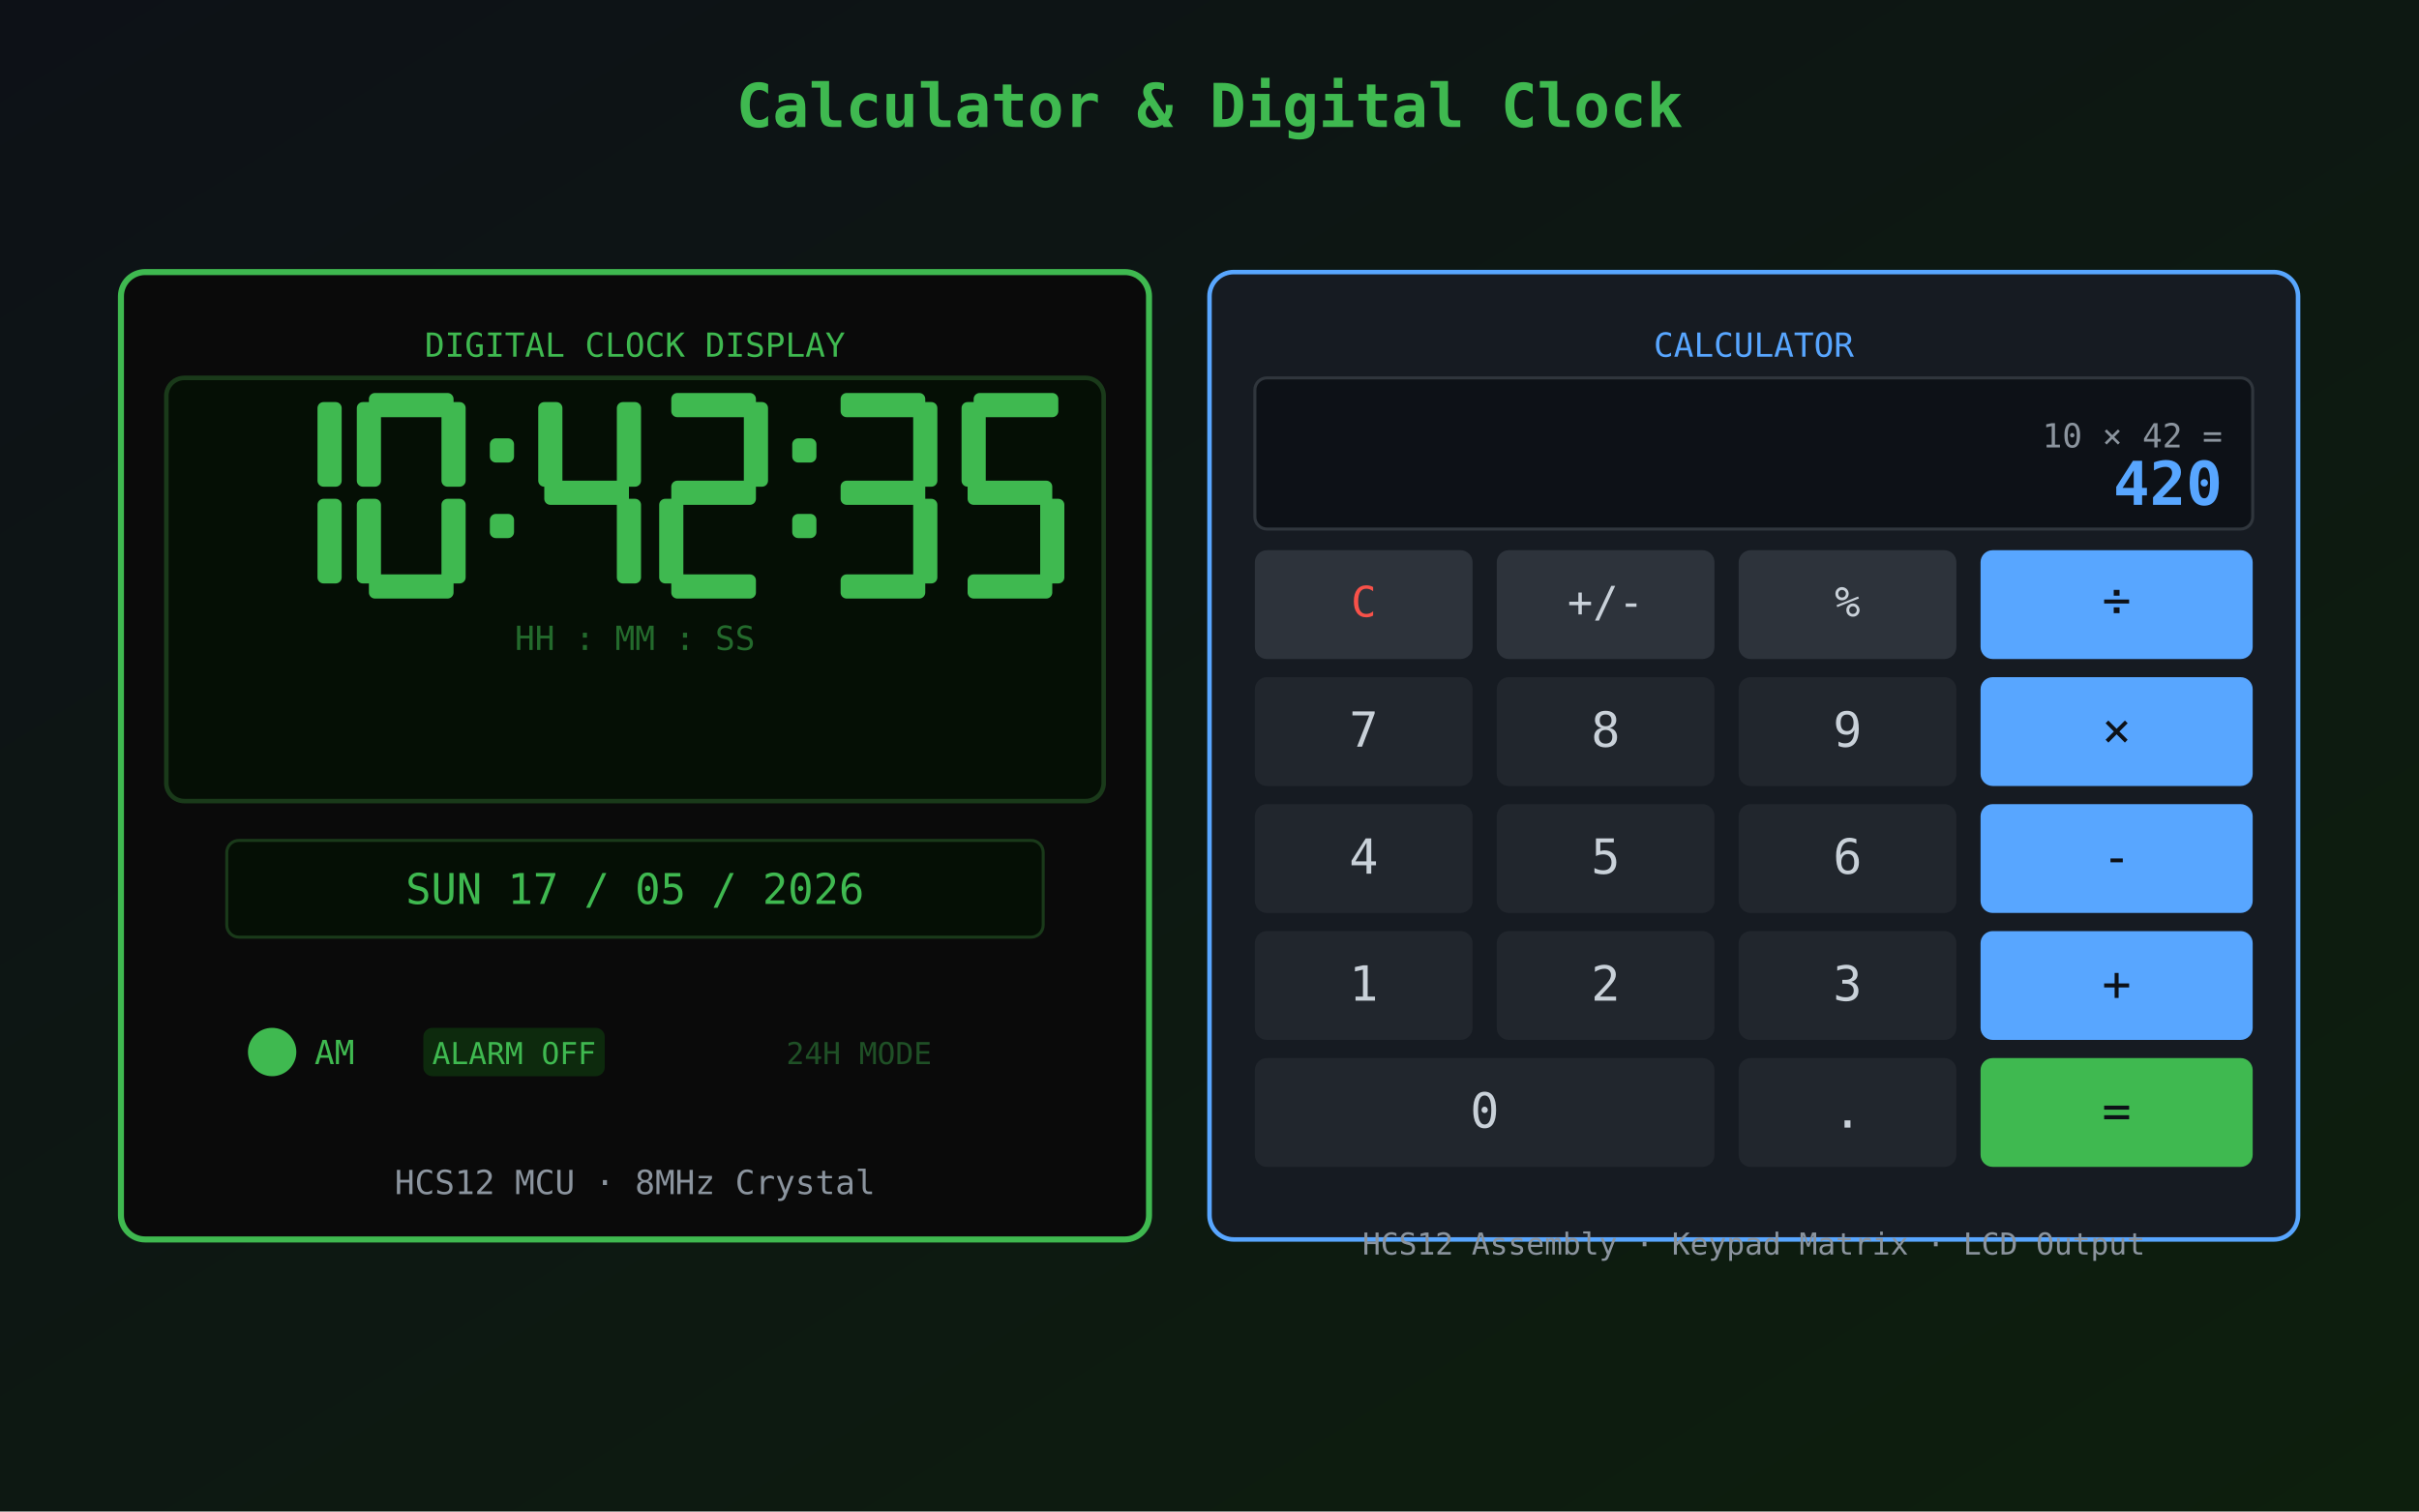
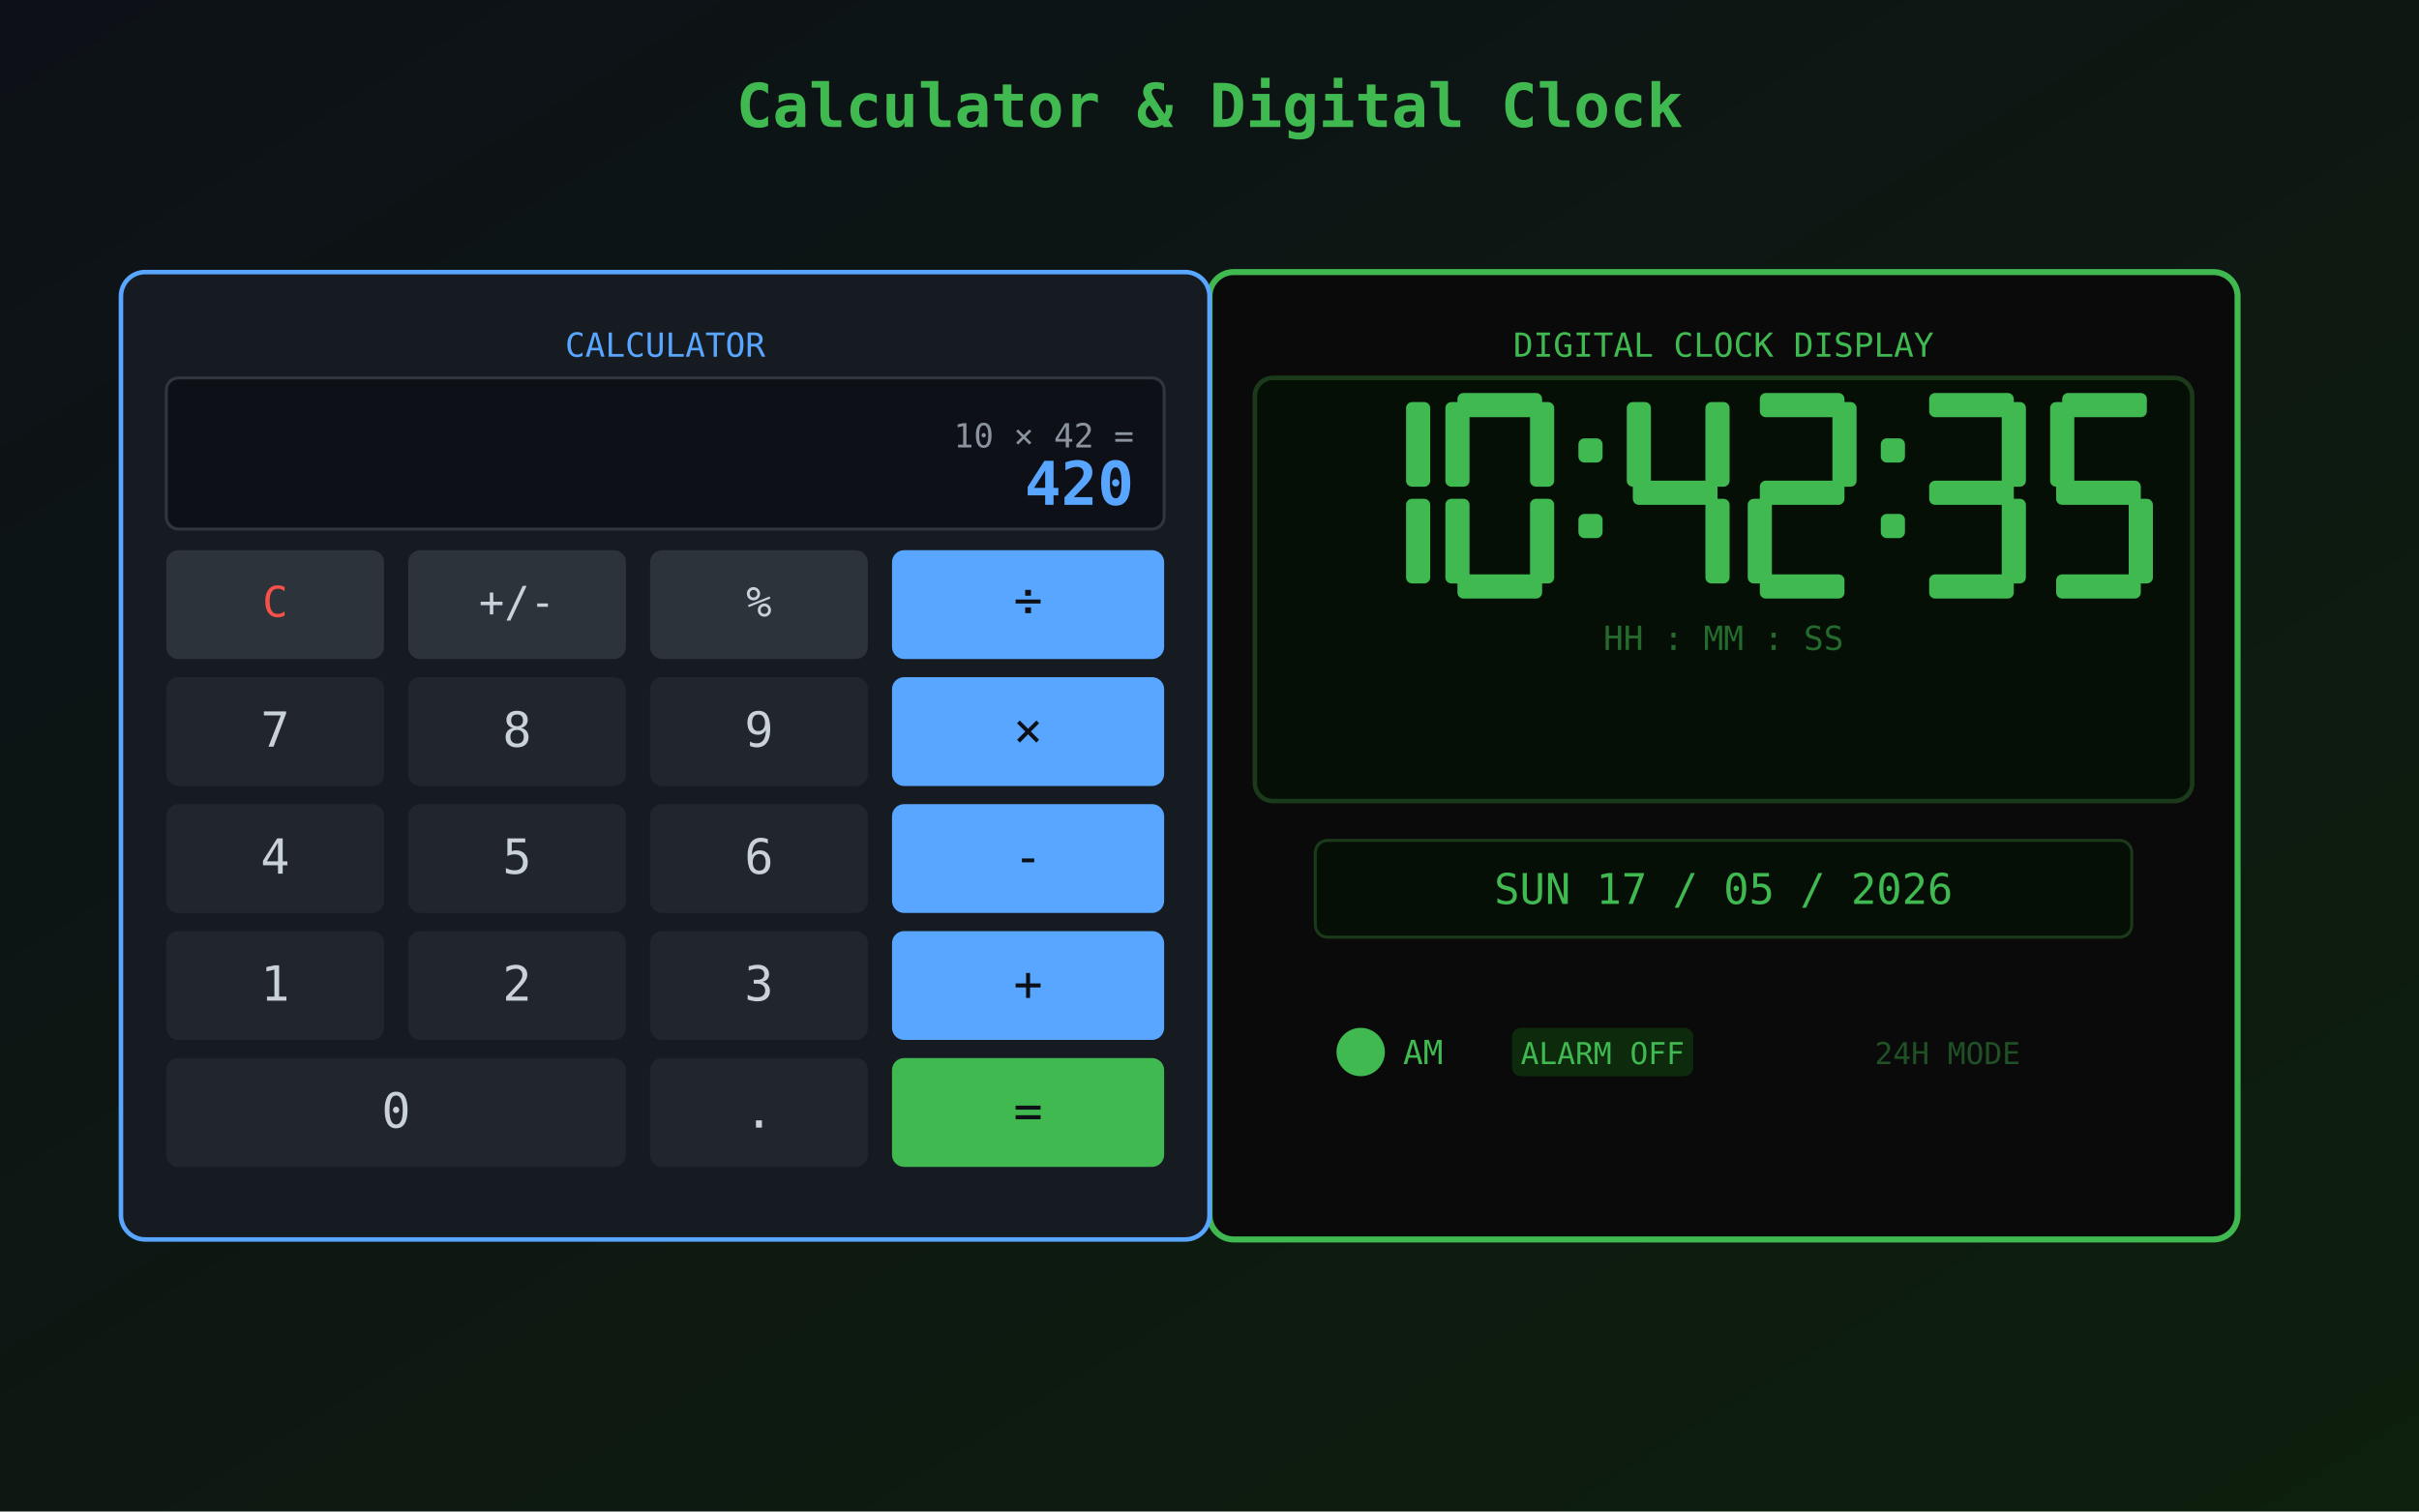
<svg xmlns="http://www.w3.org/2000/svg" viewBox="0 0 800 500" width="800" height="500">
  <defs>
    <linearGradient id="bg23" x1="0%" y1="0%" x2="100%" y2="100%">
      <stop offset="0%" style="stop-color:#0d1117" />
      <stop offset="100%" style="stop-color:#0d1f0d" />
    </linearGradient>
  </defs>
  <rect width="800" height="500" fill="url(#bg23)" />
  <text x="400" y="42" text-anchor="middle" font-family="monospace" font-size="20" font-weight="bold" fill="#3fb950">Calculator &amp; Digital Clock</text>
-   <rect x="40" y="90" width="340" height="320" rx="8" fill="#0a0a0a" stroke="#3fb950" stroke-width="2" />
-   <text x="210" y="118" text-anchor="middle" font-family="monospace" font-size="11" fill="#3fb950">DIGITAL CLOCK DISPLAY</text>
-   <rect x="55" y="125" width="310" height="140" rx="6" fill="#050f05" stroke="#1a3a1a" stroke-width="1.5" />
-   <rect x="105" y="133" width="8" height="28" rx="2" fill="#3fb950" />
-   <rect x="105" y="165" width="8" height="28" rx="2" fill="#3fb950" />
-   <rect x="122" y="130" width="28" height="8" rx="2" fill="#3fb950" />
-   <rect x="118" y="133" width="8" height="28" rx="2" fill="#3fb950" />
-   <rect x="146" y="133" width="8" height="28" rx="2" fill="#3fb950" />
-   <rect x="118" y="165" width="8" height="28" rx="2" fill="#3fb950" />
-   <rect x="146" y="165" width="8" height="28" rx="2" fill="#3fb950" />
-   <rect x="122" y="190" width="28" height="8" rx="2" fill="#3fb950" />
-   <rect x="162" y="145" width="8" height="8" rx="2" fill="#3fb950" />
-   <rect x="162" y="170" width="8" height="8" rx="2" fill="#3fb950" />
-   <rect x="178" y="133" width="8" height="28" rx="2" fill="#3fb950" />
-   <rect x="204" y="133" width="8" height="28" rx="2" fill="#3fb950" />
-   <rect x="180" y="159" width="28" height="8" rx="2" fill="#3fb950" />
-   <rect x="204" y="165" width="8" height="28" rx="2" fill="#3fb950" />
-   <rect x="222" y="130" width="28" height="8" rx="2" fill="#3fb950" />
-   <rect x="246" y="133" width="8" height="28" rx="2" fill="#3fb950" />
-   <rect x="222" y="159" width="28" height="8" rx="2" fill="#3fb950" />
-   <rect x="218" y="165" width="8" height="28" rx="2" fill="#3fb950" />
-   <rect x="222" y="190" width="28" height="8" rx="2" fill="#3fb950" />
-   <rect x="262" y="145" width="8" height="8" rx="2" fill="#3fb950" />
-   <rect x="262" y="170" width="8" height="8" rx="2" fill="#3fb950" />
-   <rect x="278" y="130" width="28" height="8" rx="2" fill="#3fb950" />
-   <rect x="302" y="133" width="8" height="28" rx="2" fill="#3fb950" />
-   <rect x="278" y="159" width="28" height="8" rx="2" fill="#3fb950" />
-   <rect x="302" y="165" width="8" height="28" rx="2" fill="#3fb950" />
-   <rect x="278" y="190" width="28" height="8" rx="2" fill="#3fb950" />
-   <rect x="322" y="130" width="28" height="8" rx="2" fill="#3fb950" />
-   <rect x="318" y="133" width="8" height="28" rx="2" fill="#3fb950" />
-   <rect x="320" y="159" width="28" height="8" rx="2" fill="#3fb950" />
-   <rect x="344" y="165" width="8" height="28" rx="2" fill="#3fb950" />
-   <rect x="320" y="190" width="28" height="8" rx="2" fill="#3fb950" />
-   <text x="210" y="215" text-anchor="middle" font-family="monospace" font-size="11" fill="#3fb95088">HH : MM : SS</text>
-   <rect x="75" y="278" width="270" height="32" rx="4" fill="#050f05" stroke="#1a3a1a" stroke-width="1" />
-   <text x="210" y="299" text-anchor="middle" font-family="monospace" font-size="14" fill="#3fb950">SUN  17 / 05 / 2026</text>
-   <circle cx="90" cy="348" r="8" fill="#3fb950" />
-   <text x="104" y="352" font-family="monospace" font-size="11" fill="#3fb950">AM</text>
-   <rect x="140" y="340" width="60" height="16" rx="3" fill="#0d2a0d" />
-   <text x="170" y="352" text-anchor="middle" font-family="monospace" font-size="10" fill="#3fb950">ALARM OFF</text>
-   <text x="260" y="352" font-family="monospace" font-size="10" fill="#3fb95066">24H MODE</text>
-   <text x="210" y="395" text-anchor="middle" font-family="monospace" font-size="11" fill="#8b949e">HCS12 MCU · 8MHz Crystal</text>
-   <rect x="400" y="90" width="360" height="320" rx="8" fill="#161b22" stroke="#58a6ff" stroke-width="1.5" />
-   <text x="580" y="118" text-anchor="middle" font-family="monospace" font-size="11" fill="#58a6ff">CALCULATOR</text>
-   <rect x="415" y="125" width="330" height="50" rx="4" fill="#0d1117" stroke="#30363d" stroke-width="1" />
-   <text x="735" y="148" text-anchor="end" font-family="monospace" font-size="11" fill="#8b949e">10 × 42 =</text>
-   <text x="735" y="167" text-anchor="end" font-family="monospace" font-size="20" font-weight="bold" fill="#58a6ff">420</text>
-   <rect x="415" y="182" width="72" height="36" rx="4" fill="#2d333b" />
-   <text x="451" y="204" text-anchor="middle" font-family="monospace" font-size="14" fill="#f85149">C</text>
-   <rect x="495" y="182" width="72" height="36" rx="4" fill="#2d333b" />
-   <text x="531" y="204" text-anchor="middle" font-family="monospace" font-size="14" fill="#c9d1d9">+/-</text>
-   <rect x="575" y="182" width="72" height="36" rx="4" fill="#2d333b" />
-   <text x="611" y="204" text-anchor="middle" font-family="monospace" font-size="14" fill="#c9d1d9">%</text>
-   <rect x="655" y="182" width="90" height="36" rx="4" fill="#58a6ff" />
-   <text x="700" y="204" text-anchor="middle" font-family="monospace" font-size="16" fill="#0d1117">÷</text>
-   <rect x="415" y="224" width="72" height="36" rx="4" fill="#21262d" />
-   <text x="451" y="247" text-anchor="middle" font-family="monospace" font-size="16" fill="#c9d1d9">7</text>
-   <rect x="495" y="224" width="72" height="36" rx="4" fill="#21262d" />
-   <text x="531" y="247" text-anchor="middle" font-family="monospace" font-size="16" fill="#c9d1d9">8</text>
-   <rect x="575" y="224" width="72" height="36" rx="4" fill="#21262d" />
-   <text x="611" y="247" text-anchor="middle" font-family="monospace" font-size="16" fill="#c9d1d9">9</text>
-   <rect x="655" y="224" width="90" height="36" rx="4" fill="#58a6ff" />
-   <text x="700" y="247" text-anchor="middle" font-family="monospace" font-size="16" fill="#0d1117">×</text>
-   <rect x="415" y="266" width="72" height="36" rx="4" fill="#21262d" />
-   <text x="451" y="289" text-anchor="middle" font-family="monospace" font-size="16" fill="#c9d1d9">4</text>
-   <rect x="495" y="266" width="72" height="36" rx="4" fill="#21262d" />
-   <text x="531" y="289" text-anchor="middle" font-family="monospace" font-size="16" fill="#c9d1d9">5</text>
-   <rect x="575" y="266" width="72" height="36" rx="4" fill="#21262d" />
-   <text x="611" y="289" text-anchor="middle" font-family="monospace" font-size="16" fill="#c9d1d9">6</text>
-   <rect x="655" y="266" width="90" height="36" rx="4" fill="#58a6ff" />
-   <text x="700" y="289" text-anchor="middle" font-family="monospace" font-size="16" fill="#0d1117">-</text>
-   <rect x="415" y="308" width="72" height="36" rx="4" fill="#21262d" />
-   <text x="451" y="331" text-anchor="middle" font-family="monospace" font-size="16" fill="#c9d1d9">1</text>
-   <rect x="495" y="308" width="72" height="36" rx="4" fill="#21262d" />
-   <text x="531" y="331" text-anchor="middle" font-family="monospace" font-size="16" fill="#c9d1d9">2</text>
-   <rect x="575" y="308" width="72" height="36" rx="4" fill="#21262d" />
-   <text x="611" y="331" text-anchor="middle" font-family="monospace" font-size="16" fill="#c9d1d9">3</text>
-   <rect x="655" y="308" width="90" height="36" rx="4" fill="#58a6ff" />
-   <text x="700" y="331" text-anchor="middle" font-family="monospace" font-size="16" fill="#0d1117">+</text>
-   <rect x="415" y="350" width="152" height="36" rx="4" fill="#21262d" />
-   <text x="491" y="373" text-anchor="middle" font-family="monospace" font-size="16" fill="#c9d1d9">0</text>
-   <rect x="575" y="350" width="72" height="36" rx="4" fill="#21262d" />
-   <text x="611" y="373" text-anchor="middle" font-family="monospace" font-size="16" fill="#c9d1d9">.</text>
-   <rect x="655" y="350" width="90" height="36" rx="4" fill="#3fb950" />
-   <text x="700" y="373" text-anchor="middle" font-family="monospace" font-size="16" fill="#0d1117">=</text>
-   <text x="580" y="415" text-anchor="middle" font-family="monospace" font-size="10" fill="#8b949e">HCS12 Assembly · Keypad Matrix · LCD Output</text>
+   <g transform="translate(360,0)">
+     <rect x="40" y="90" width="340" height="320" rx="8" fill="#0a0a0a" stroke="#3fb950" stroke-width="2" />
+     <text x="210" y="118" text-anchor="middle" font-family="monospace" font-size="11" fill="#3fb950">DIGITAL CLOCK DISPLAY</text>
+     <rect x="55" y="125" width="310" height="140" rx="6" fill="#050f05" stroke="#1a3a1a" stroke-width="1.5" />
+     <rect x="105" y="133" width="8" height="28" rx="2" fill="#3fb950" />
+     <rect x="105" y="165" width="8" height="28" rx="2" fill="#3fb950" />
+     <rect x="122" y="130" width="28" height="8" rx="2" fill="#3fb950" />
+     <rect x="118" y="133" width="8" height="28" rx="2" fill="#3fb950" />
+     <rect x="146" y="133" width="8" height="28" rx="2" fill="#3fb950" />
+     <rect x="118" y="165" width="8" height="28" rx="2" fill="#3fb950" />
+     <rect x="146" y="165" width="8" height="28" rx="2" fill="#3fb950" />
+     <rect x="122" y="190" width="28" height="8" rx="2" fill="#3fb950" />
+     <rect x="162" y="145" width="8" height="8" rx="2" fill="#3fb950" />
+     <rect x="162" y="170" width="8" height="8" rx="2" fill="#3fb950" />
+     <rect x="178" y="133" width="8" height="28" rx="2" fill="#3fb950" />
+     <rect x="204" y="133" width="8" height="28" rx="2" fill="#3fb950" />
+     <rect x="180" y="159" width="28" height="8" rx="2" fill="#3fb950" />
+     <rect x="204" y="165" width="8" height="28" rx="2" fill="#3fb950" />
+     <rect x="222" y="130" width="28" height="8" rx="2" fill="#3fb950" />
+     <rect x="246" y="133" width="8" height="28" rx="2" fill="#3fb950" />
+     <rect x="222" y="159" width="28" height="8" rx="2" fill="#3fb950" />
+     <rect x="218" y="165" width="8" height="28" rx="2" fill="#3fb950" />
+     <rect x="222" y="190" width="28" height="8" rx="2" fill="#3fb950" />
+     <rect x="262" y="145" width="8" height="8" rx="2" fill="#3fb950" />
+     <rect x="262" y="170" width="8" height="8" rx="2" fill="#3fb950" />
+     <rect x="278" y="130" width="28" height="8" rx="2" fill="#3fb950" />
+     <rect x="302" y="133" width="8" height="28" rx="2" fill="#3fb950" />
+     <rect x="278" y="159" width="28" height="8" rx="2" fill="#3fb950" />
+     <rect x="302" y="165" width="8" height="28" rx="2" fill="#3fb950" />
+     <rect x="278" y="190" width="28" height="8" rx="2" fill="#3fb950" />
+     <rect x="322" y="130" width="28" height="8" rx="2" fill="#3fb950" />
+     <rect x="318" y="133" width="8" height="28" rx="2" fill="#3fb950" />
+     <rect x="320" y="159" width="28" height="8" rx="2" fill="#3fb950" />
+     <rect x="344" y="165" width="8" height="28" rx="2" fill="#3fb950" />
+     <rect x="320" y="190" width="28" height="8" rx="2" fill="#3fb950" />
+     <text x="210" y="215" text-anchor="middle" font-family="monospace" font-size="11" fill="#3fb95088">HH : MM : SS</text>
+     <rect x="75" y="278" width="270" height="32" rx="4" fill="#050f05" stroke="#1a3a1a" stroke-width="1" />
+     <text x="210" y="299" text-anchor="middle" font-family="monospace" font-size="14" fill="#3fb950">SUN  17 / 05 / 2026</text>
+     <circle cx="90" cy="348" r="8" fill="#3fb950" />
+     <text x="104" y="352" font-family="monospace" font-size="11" fill="#3fb950">AM</text>
+     <rect x="140" y="340" width="60" height="16" rx="3" fill="#0d2a0d" />
+     <text x="170" y="352" text-anchor="middle" font-family="monospace" font-size="10" fill="#3fb950">ALARM OFF</text>
+     <text x="260" y="352" font-family="monospace" font-size="10" fill="#3fb95066">24H MODE</text>
+   </g>
+   <g transform="translate(-360,0)">
+     <rect x="400" y="90" width="360" height="320" rx="8" fill="#161b22" stroke="#58a6ff" stroke-width="1.5" />
+     <text x="580" y="118" text-anchor="middle" font-family="monospace" font-size="11" fill="#58a6ff">CALCULATOR</text>
+     <rect x="415" y="125" width="330" height="50" rx="4" fill="#0d1117" stroke="#30363d" stroke-width="1" />
+     <text x="735" y="148" text-anchor="end" font-family="monospace" font-size="11" fill="#8b949e">10 × 42 =</text>
+     <text x="735" y="167" text-anchor="end" font-family="monospace" font-size="20" font-weight="bold" fill="#58a6ff">420</text>
+     <rect x="415" y="182" width="72" height="36" rx="4" fill="#2d333b" />
+     <text x="451" y="204" text-anchor="middle" font-family="monospace" font-size="14" fill="#f85149">C</text>
+     <rect x="495" y="182" width="72" height="36" rx="4" fill="#2d333b" />
+     <text x="531" y="204" text-anchor="middle" font-family="monospace" font-size="14" fill="#c9d1d9">+/-</text>
+     <rect x="575" y="182" width="72" height="36" rx="4" fill="#2d333b" />
+     <text x="611" y="204" text-anchor="middle" font-family="monospace" font-size="14" fill="#c9d1d9">%</text>
+     <rect x="655" y="182" width="90" height="36" rx="4" fill="#58a6ff" />
+     <text x="700" y="204" text-anchor="middle" font-family="monospace" font-size="16" fill="#0d1117">÷</text>
+     <rect x="415" y="224" width="72" height="36" rx="4" fill="#21262d" />
+     <text x="451" y="247" text-anchor="middle" font-family="monospace" font-size="16" fill="#c9d1d9">7</text>
+     <rect x="495" y="224" width="72" height="36" rx="4" fill="#21262d" />
+     <text x="531" y="247" text-anchor="middle" font-family="monospace" font-size="16" fill="#c9d1d9">8</text>
+     <rect x="575" y="224" width="72" height="36" rx="4" fill="#21262d" />
+     <text x="611" y="247" text-anchor="middle" font-family="monospace" font-size="16" fill="#c9d1d9">9</text>
+     <rect x="655" y="224" width="90" height="36" rx="4" fill="#58a6ff" />
+     <text x="700" y="247" text-anchor="middle" font-family="monospace" font-size="16" fill="#0d1117">×</text>
+     <rect x="415" y="266" width="72" height="36" rx="4" fill="#21262d" />
+     <text x="451" y="289" text-anchor="middle" font-family="monospace" font-size="16" fill="#c9d1d9">4</text>
+     <rect x="495" y="266" width="72" height="36" rx="4" fill="#21262d" />
+     <text x="531" y="289" text-anchor="middle" font-family="monospace" font-size="16" fill="#c9d1d9">5</text>
+     <rect x="575" y="266" width="72" height="36" rx="4" fill="#21262d" />
+     <text x="611" y="289" text-anchor="middle" font-family="monospace" font-size="16" fill="#c9d1d9">6</text>
+     <rect x="655" y="266" width="90" height="36" rx="4" fill="#58a6ff" />
+     <text x="700" y="289" text-anchor="middle" font-family="monospace" font-size="16" fill="#0d1117">-</text>
+     <rect x="415" y="308" width="72" height="36" rx="4" fill="#21262d" />
+     <text x="451" y="331" text-anchor="middle" font-family="monospace" font-size="16" fill="#c9d1d9">1</text>
+     <rect x="495" y="308" width="72" height="36" rx="4" fill="#21262d" />
+     <text x="531" y="331" text-anchor="middle" font-family="monospace" font-size="16" fill="#c9d1d9">2</text>
+     <rect x="575" y="308" width="72" height="36" rx="4" fill="#21262d" />
+     <text x="611" y="331" text-anchor="middle" font-family="monospace" font-size="16" fill="#c9d1d9">3</text>
+     <rect x="655" y="308" width="90" height="36" rx="4" fill="#58a6ff" />
+     <text x="700" y="331" text-anchor="middle" font-family="monospace" font-size="16" fill="#0d1117">+</text>
+     <rect x="415" y="350" width="152" height="36" rx="4" fill="#21262d" />
+     <text x="491" y="373" text-anchor="middle" font-family="monospace" font-size="16" fill="#c9d1d9">0</text>
+     <rect x="575" y="350" width="72" height="36" rx="4" fill="#21262d" />
+     <text x="611" y="373" text-anchor="middle" font-family="monospace" font-size="16" fill="#c9d1d9">.</text>
+     <rect x="655" y="350" width="90" height="36" rx="4" fill="#3fb950" />
+     <text x="700" y="373" text-anchor="middle" font-family="monospace" font-size="16" fill="#0d1117">=</text>
+   </g>
</svg>
